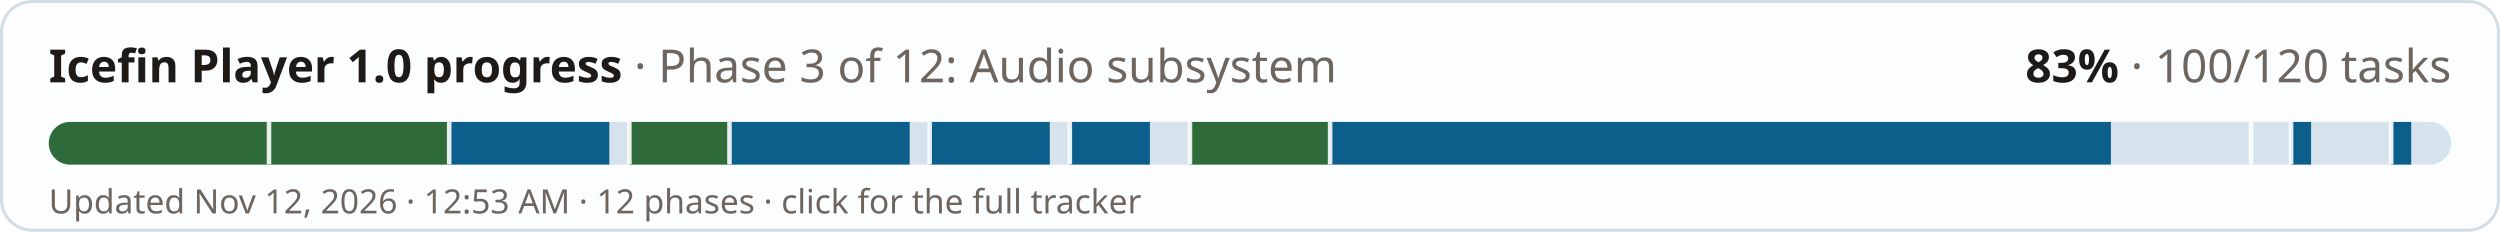
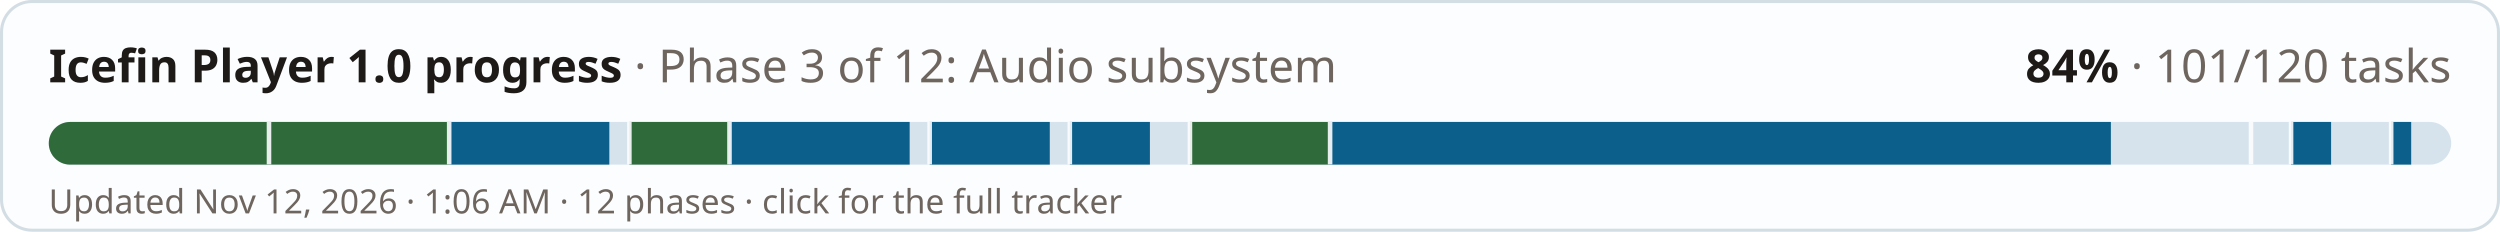
- <svg xmlns="http://www.w3.org/2000/svg" width="820" height="76" viewBox="0 0 820 76" role="img" aria-label="Icefin Player 1.0 progress: 83% (100 of 120 tasks)">
+ <svg xmlns="http://www.w3.org/2000/svg" width="820" height="76" viewBox="0 0 820 76" role="img" aria-label="Icefin Player 1.0 progress: 84% (101 of 120 tasks)">
  <style>
  .bg{fill:#fcfdfe;stroke:#d3dde4} .fg{fill:#1d1a18} .mu{fill:#6d655e} .track{fill:#d6e3ec} .done{fill:#0b5f8a} .full{fill:#2f6b3a} .tick{fill:#fcfdfe;opacity:.9}
  @media (prefers-color-scheme: dark){ .bg{fill:#1a2127;stroke:#2e3a43} .fg{fill:#f1ebe2} .mu{fill:#a99f94} .track{fill:#24384a} .done{fill:#6cb6e4} .full{fill:#6fbf7c} .tick{fill:#1a2127} }
  text{font-family:-apple-system,"Segoe UI",system-ui,"Noto Sans","DejaVu Sans",sans-serif}
</style>
  <rect class="bg" x="0.5" y="0.5" width="819" height="75" rx="10" />
  <text class="fg" x="16" y="27" font-size="15" font-weight="700">Icefin Player 1.0 progress <tspan class="mu" font-weight="400">· Phase 3 of 12: Audio subsystem</tspan>
  </text>
-   <text class="fg" x="804" y="27" font-size="15" font-weight="700" text-anchor="end">83% <tspan class="mu" font-weight="400">· 100/120 tasks</tspan>
+   <text class="fg" x="804" y="27" font-size="15" font-weight="700" text-anchor="end">84% <tspan class="mu" font-weight="400">· 101/120 tasks</tspan>
  </text>
  <rect class="track" x="16" y="40" width="788" height="14" rx="7" />
  <clipPath id="c">
    <rect x="16" y="40" width="788" height="14" rx="7" />
  </clipPath>
  <g clip-path="url(#c)">
    <rect class="full" x="16" y="40" width="72.23" height="14" />
    <rect class="full" x="88.23" y="40" width="59.1" height="14" />
    <rect class="done" x="147.33" y="40" width="52.53" height="14" />
    <rect class="full" x="206.43" y="40" width="32.83" height="14" />
    <rect class="done" x="239.27" y="40" width="59.1" height="14" />
    <rect class="done" x="304.93" y="40" width="39.4" height="14" />
    <rect class="done" x="350.9" y="40" width="26.27" height="14" />
    <rect class="full" x="390.3" y="40" width="45.97" height="14" />
    <rect class="done" x="436.27" y="40" width="256.1" height="14" />
-     <rect class="done" x="751.47" y="40" width="6.57" height="14" />
+     <rect class="done" x="751.47" y="40" width="13.13" height="14" />
    <rect class="done" x="784.3" y="40" width="6.57" height="14" />
    <rect class="tick" x="87.48" y="40" width="1.5" height="14" />
    <rect class="tick" x="146.58" y="40" width="1.5" height="14" />
    <rect class="tick" x="205.68" y="40" width="1.5" height="14" />
    <rect class="tick" x="238.52" y="40" width="1.5" height="14" />
    <rect class="tick" x="304.18" y="40" width="1.5" height="14" />
    <rect class="tick" x="350.15" y="40" width="1.5" height="14" />
    <rect class="tick" x="389.55" y="40" width="1.5" height="14" />
    <rect class="tick" x="435.52" y="40" width="1.5" height="14" />
    <rect class="tick" x="737.58" y="40" width="1.5" height="14" />
    <rect class="tick" x="750.72" y="40" width="1.5" height="14" />
    <rect class="tick" x="783.55" y="40" width="1.5" height="14" />
  </g>
-   <text class="mu" x="16" y="70" font-size="11">Updated Nov 12, 2026 · 12:53 AM · 12 phases · click for the full tracker</text>
+   <text class="mu" x="16" y="70" font-size="11">Updated Nov 12, 2026 · 1:06 AM · 12 phases · click for the full tracker</text>
</svg>
